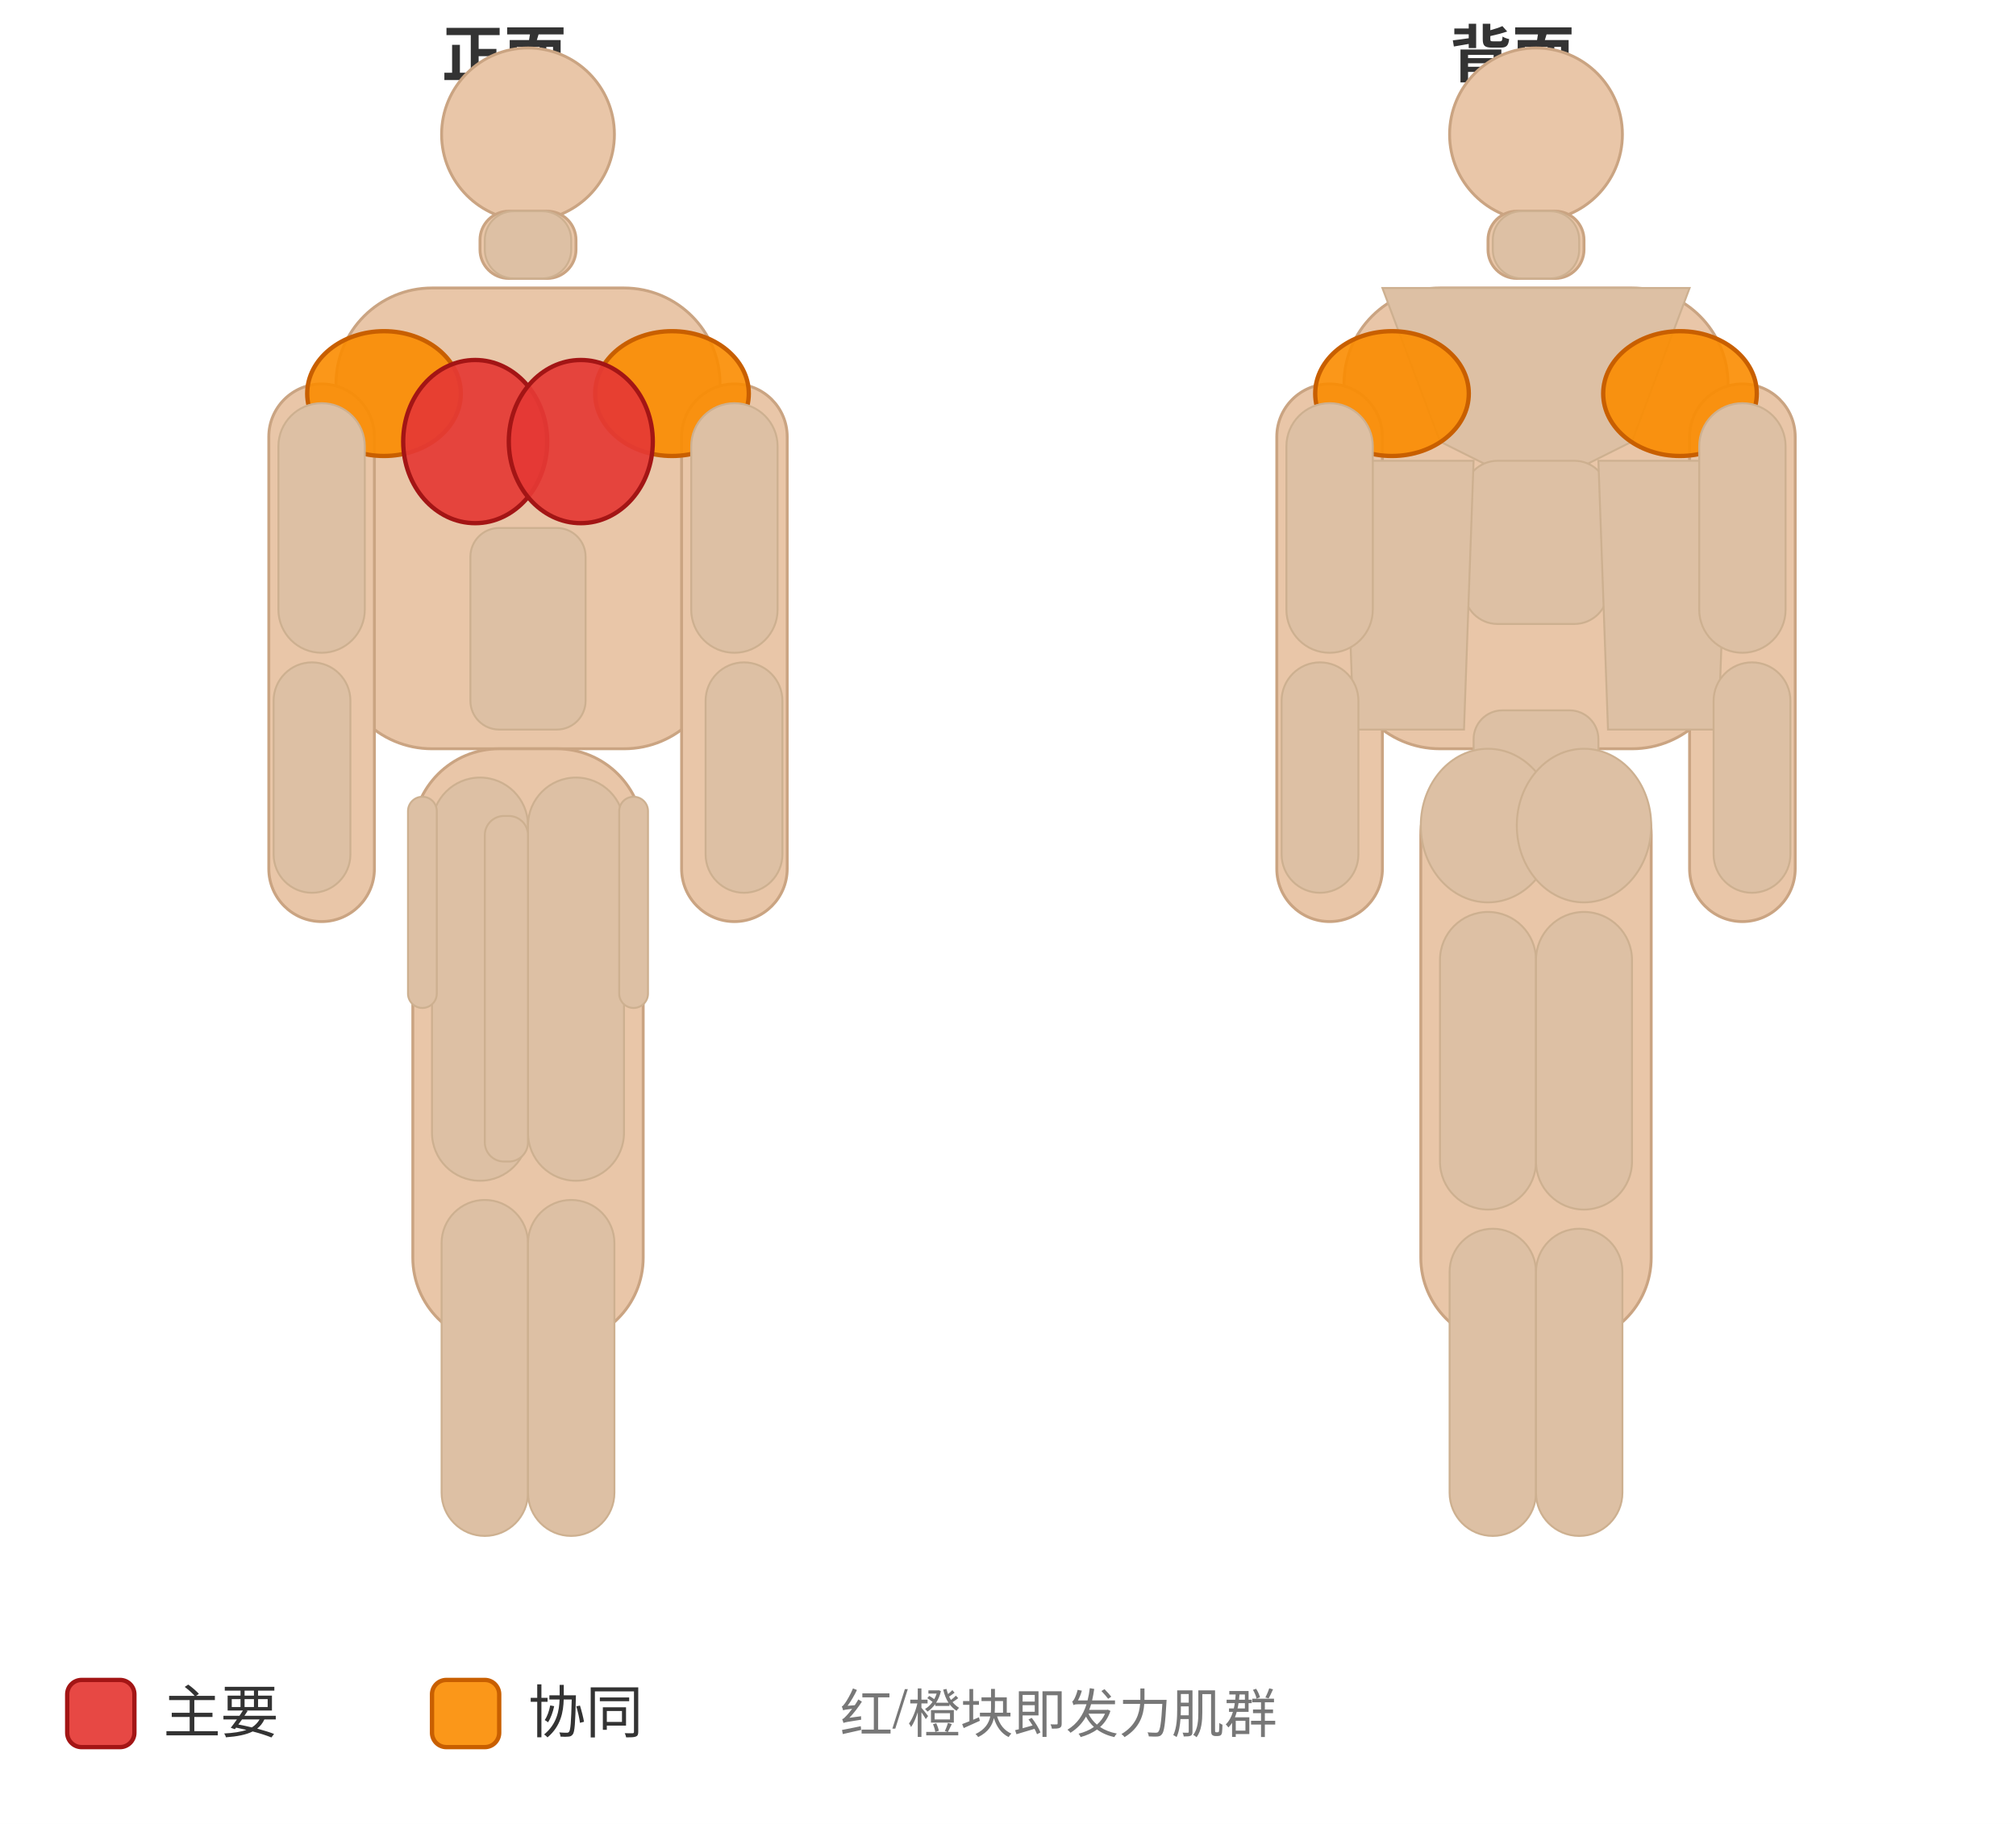
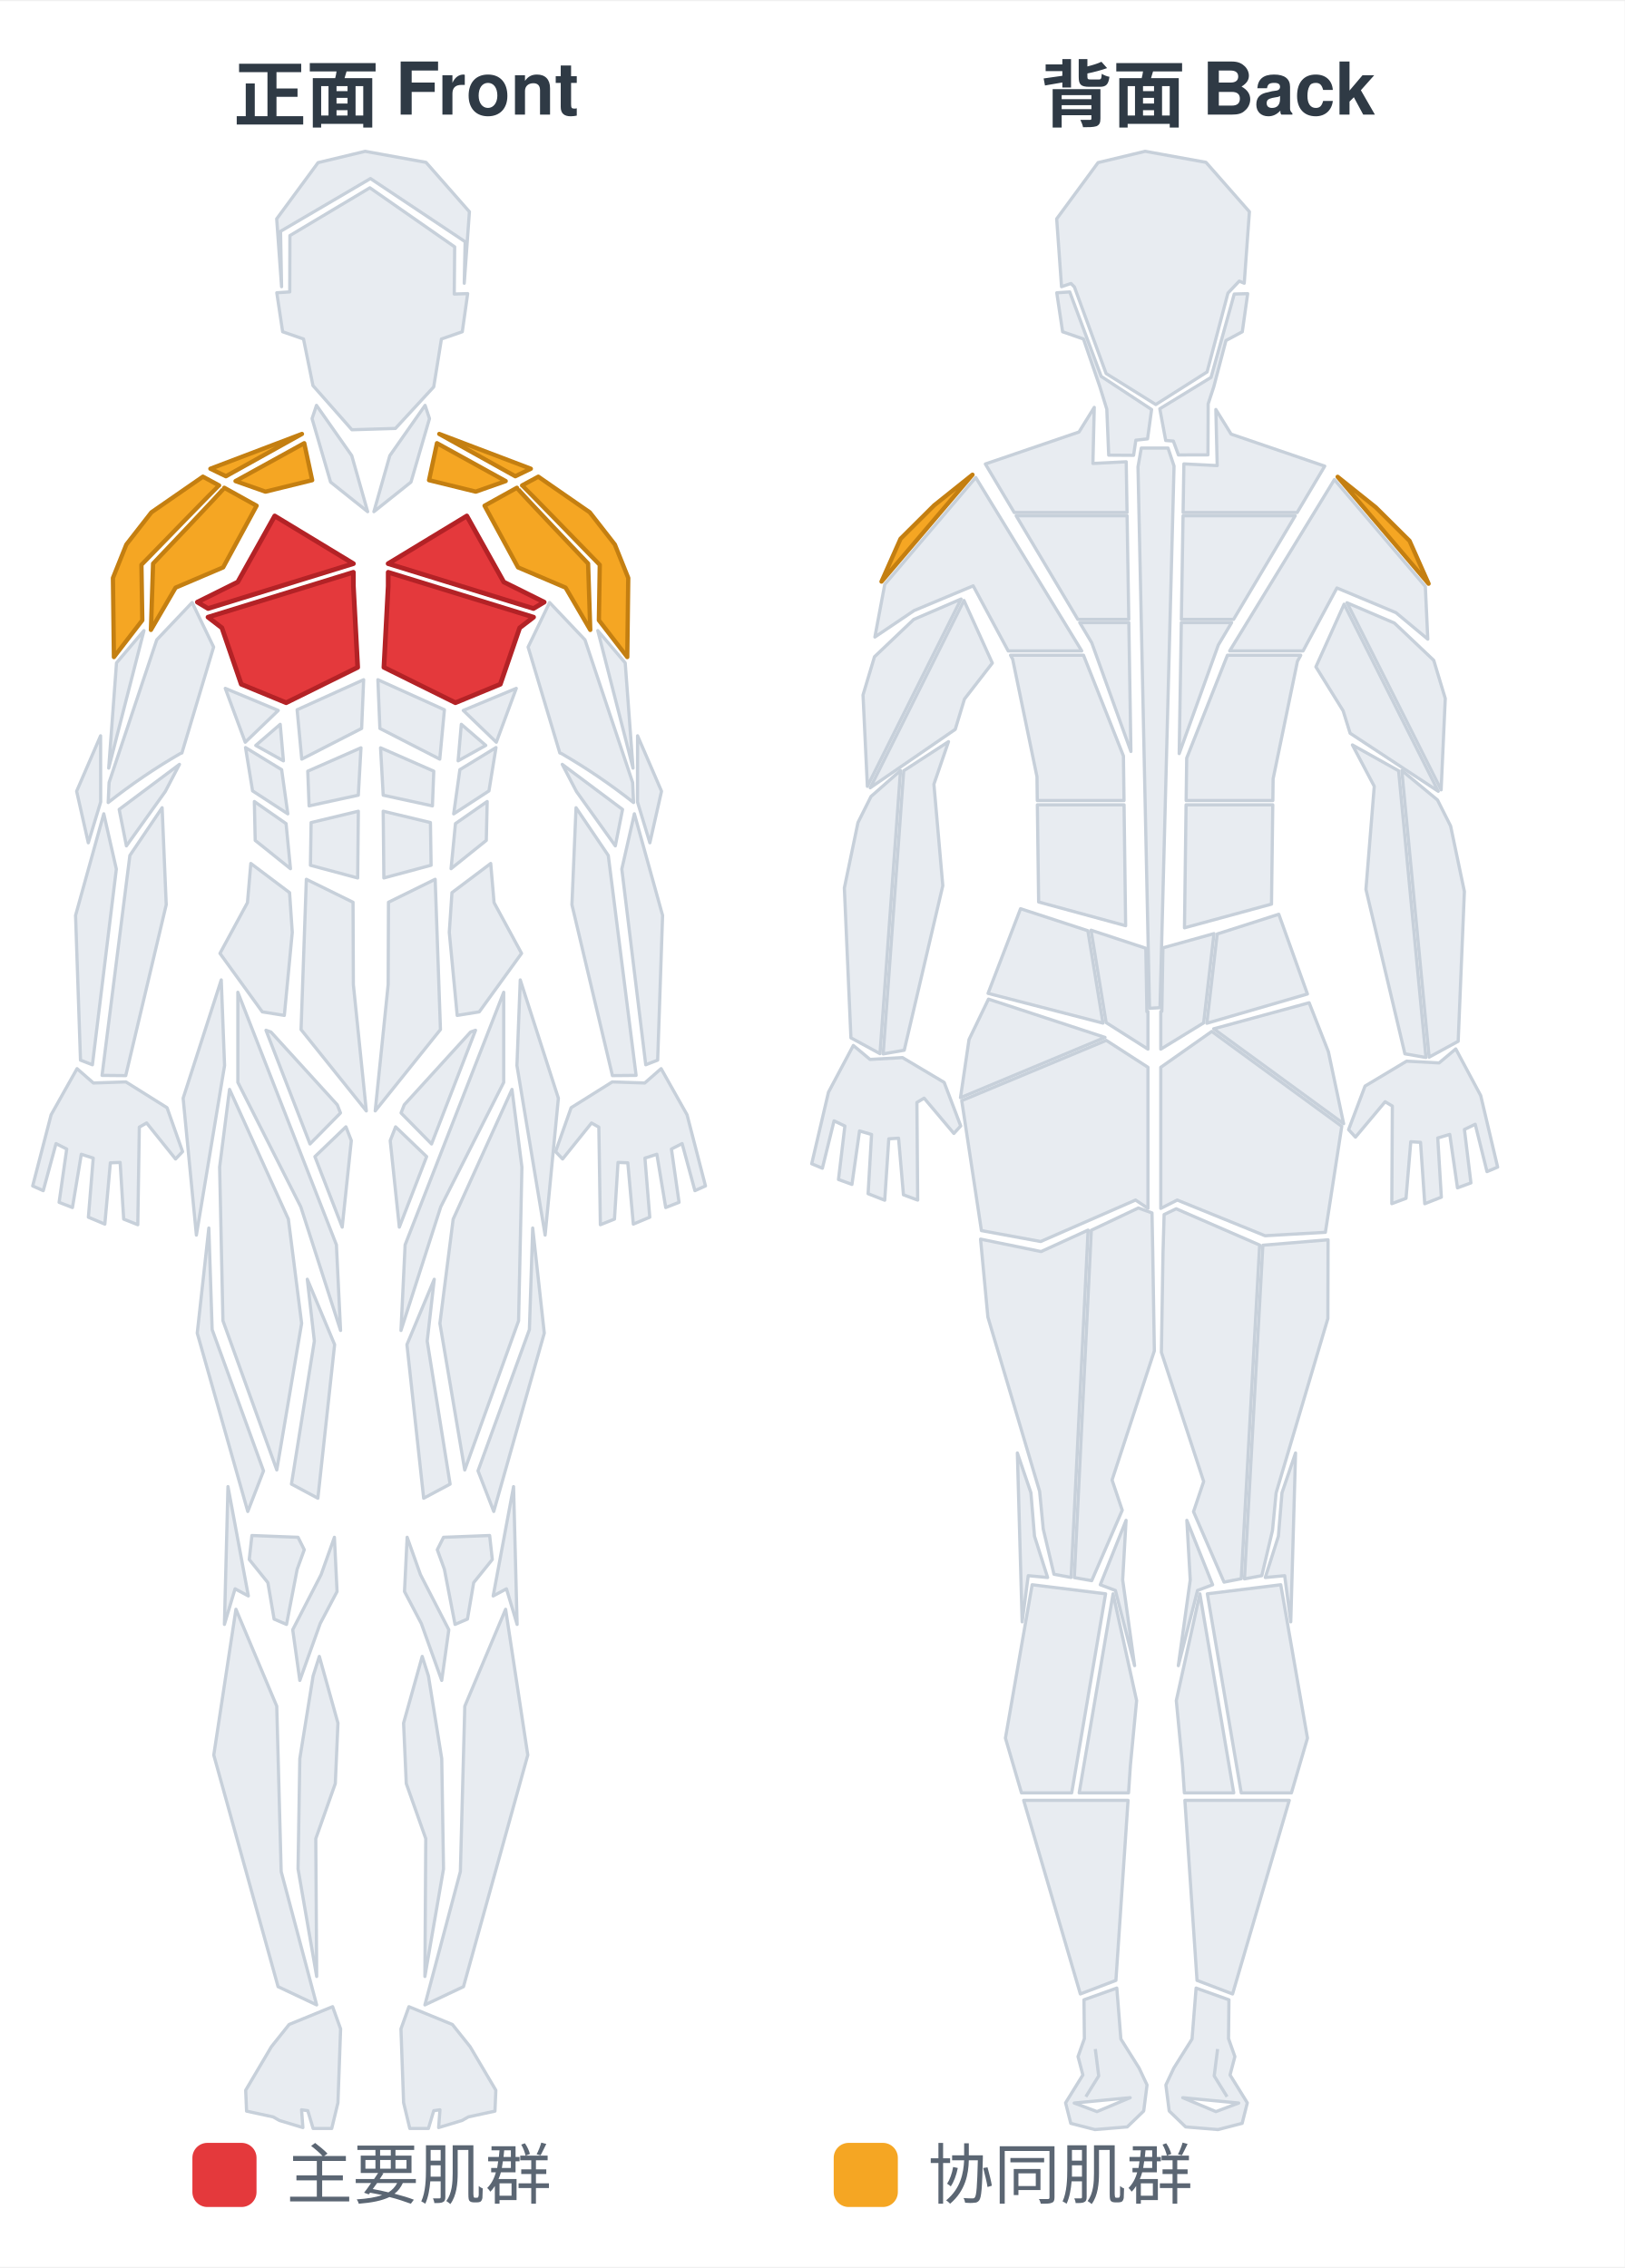
- <svg xmlns="http://www.w3.org/2000/svg" viewBox="0 0 420 380" width="420" height="380" font-family="-apple-system,Segoe UI,Helvetica,Arial,sans-serif">
-   <rect width="420" height="380" fill="#ffffff" />
-   <text x="105" y="16" font-size="13" font-weight="700" text-anchor="middle" fill="#333">正面</text>
-   <text x="315" y="16" font-size="13" font-weight="700" text-anchor="middle" fill="#333">背面</text>
-   <g transform="translate(10,0)">
-     <circle fill="#e9c6a8" stroke="#caa482" stroke-width="0.6" cx="100" cy="28" r="18" />
-     <rect fill="#e9c6a8" stroke="#caa482" stroke-width="0.6" x="90" y="44" width="20" height="14" rx="6" />
-     <rect fill="#e9c6a8" stroke="#caa482" stroke-width="0.6" x="60" y="60" width="80" height="96" rx="20" />
-     <rect fill="#e9c6a8" stroke="#caa482" stroke-width="0.6" x="46" y="80" width="22" height="112" rx="11" />
-     <rect fill="#e9c6a8" stroke="#caa482" stroke-width="0.6" x="132" y="80" width="22" height="112" rx="11" />
-     <rect fill="#e9c6a8" stroke="#caa482" stroke-width="0.6" x="76" y="156" width="48" height="124" rx="18" />
-     <rect fill="#ddc0a4" stroke="#cdb090" stroke-width="0.4" x="91" y="44" width="18" height="14" rx="6" />
-     <ellipse fill="#fb8c00" fill-opacity="0.9" stroke="#c85f00" stroke-width="0.9" cx="70" cy="82" rx="16" ry="13" />
-     <ellipse fill="#fb8c00" fill-opacity="0.9" stroke="#c85f00" stroke-width="0.9" cx="130" cy="82" rx="16" ry="13" />
-     <ellipse fill="#e53935" fill-opacity="0.92" stroke="#a31515" stroke-width="0.9" cx="89" cy="92" rx="15" ry="17" />
-     <ellipse fill="#e53935" fill-opacity="0.92" stroke="#a31515" stroke-width="0.9" cx="111" cy="92" rx="15" ry="17" />
-     <rect fill="#ddc0a4" stroke="#cdb090" stroke-width="0.4" x="48" y="84" width="18" height="52" rx="9" />
-     <rect fill="#ddc0a4" stroke="#cdb090" stroke-width="0.4" x="134" y="84" width="18" height="52" rx="9" />
-     <rect fill="#ddc0a4" stroke="#cdb090" stroke-width="0.4" x="47" y="138" width="16" height="48" rx="8" />
-     <rect fill="#ddc0a4" stroke="#cdb090" stroke-width="0.4" x="137" y="138" width="16" height="48" rx="8" />
-     <rect fill="#ddc0a4" stroke="#cdb090" stroke-width="0.4" x="88" y="110" width="24" height="42" rx="6" />
-     <rect fill="#ddc0a4" stroke="#cdb090" stroke-width="0.4" x="80" y="162" width="20" height="84" rx="10" />
-     <rect fill="#ddc0a4" stroke="#cdb090" stroke-width="0.4" x="100" y="162" width="20" height="84" rx="10" />
-     <rect fill="#ddc0a4" stroke="#cdb090" stroke-width="0.4" x="91" y="170" width="9" height="72" rx="4" />
-     <rect fill="#ddc0a4" stroke="#cdb090" stroke-width="0.4" x="75" y="166" width="6" height="44" rx="3" />
-     <rect fill="#ddc0a4" stroke="#cdb090" stroke-width="0.4" x="119" y="166" width="6" height="44" rx="3" />
-     <rect fill="#ddc0a4" stroke="#cdb090" stroke-width="0.4" x="82" y="250" width="18" height="70" rx="9" />
-     <rect fill="#ddc0a4" stroke="#cdb090" stroke-width="0.4" x="100" y="250" width="18" height="70" rx="9" />
+ <svg xmlns="http://www.w3.org/2000/svg" viewBox="0 0 76 106" width="260" height="363" role="img" font-family="-apple-system,BlinkMacSystemFont,Segoe UI,Helvetica,Arial,sans-serif">
+   <rect width="76" height="106" fill="#ffffff" />
+   <text x="19" y="5.6" font-size="3.4" font-weight="600" text-anchor="middle" fill="#2f3a45">正面 Front</text>
+   <text x="56.5" y="5.6" font-size="3.4" font-weight="600" text-anchor="middle" fill="#2f3a45">背面 Back</text>
+   <g transform="translate(1.5,7)">
+     <path d="m 11.672,6.359 -0.048,-2.591 4.206,-2.468 4.428,2.954 -0.041,1.944 0.242,-3.345 -2.031,-2.311 -2.845,-0.516 -2.204,0.529 -1.936,2.631 z" fill="#e8ecf1" stroke="#c7d0da" stroke-width="0.15" stroke-linejoin="round" />
+     <path d="m 19.749,6.703 0.02,-2.207 -3.967,-2.764 -3.741,2.236 -0.006,2.635 -0.607,0.04 0.274,1.824 0.976,0.339 0.442,2.18 1.822,2.066 2.035,-0.061 1.792,-1.944 0.36,-2.241 0.976,-0.339 0.252,-1.784 z" fill="#e8ecf1" stroke="#c7d0da" stroke-width="0.15" stroke-linejoin="round" />
+     <path d="m 13.305,11.911 1.65,2.352 0.744,2.622 -1.735,-1.384 -0.866,-2.971 z" fill="#e8ecf1" stroke="#c7d0da" stroke-width="0.15" stroke-linejoin="round" />
+     <path d="m 18.385,11.911 -1.65,2.352 -0.745,2.622 1.735,-1.384 0.866,-2.971 z" fill="#e8ecf1" stroke="#c7d0da" stroke-width="0.15" stroke-linejoin="round" />
+     <path d="m 19.048,13.248 3.557,1.979 0.727,-0.351 z m -0.107,0.433 -0.371,1.731 2.185,0.536 1.401,-0.494 z" fill="#f5a623" stroke="#c47f11" stroke-width="0.2" stroke-linejoin="round" />
+     <path d="m 22.922,15.657 0.758,-0.41 2.408,1.668 1.174,1.507 0.627,1.563 -0.046,3.702 -1.328,-1.722 0.041,-2.594 -0.488,-0.5 c 0,0 -3.098,-3.191 -3.144,-3.214 z m -0.241,0.109 c -0.001,0.052 3.33,3.547 3.33,3.547 l 0.101,3.104 -1.154,-1.978 -2.225,-0.948 -1.566,-2.885 z" fill="#f5a623" stroke="#c47f11" stroke-width="0.2" stroke-linejoin="round" />
+     <path d="m 12.625,13.248 -3.557,1.979 -0.727,-0.351 z m 0.107,0.433 0.371,1.731 -2.185,0.536 -1.401,-0.494 z" fill="#f5a623" stroke="#c47f11" stroke-width="0.2" stroke-linejoin="round" />
+     <path d="m 8.75,15.657 -0.758,-0.41 -2.408,1.668 -1.174,1.507 -0.627,1.563 0.046,3.702 1.328,-1.722 -0.041,-2.594 0.488,-0.5 c 0,0 3.098,-3.191 3.144,-3.214 z m 0.241,0.109 c 0.002,0.052 -3.33,3.547 -3.33,3.547 l -0.101,3.104 1.154,-1.978 2.225,-0.948 1.566,-2.885 z" fill="#f5a623" stroke="#c47f11" stroke-width="0.2" stroke-linejoin="round" />
+     <path d="m 27.622,30.815 -0.338,1.705 -1.819,-2.544 -0.663,-1.269 z m -2.853,-2.61 c -0.026,-0.014 -0.054,-0.025 -0.082,-0.032 l -1.483,-4.955 1.005,-2.084 1.655,1.745 2.23,6.677 0.042,0.937 c -1.065,-0.842 -2.19,-1.607 -3.364,-2.288 z m 1.694,-5.757 1.649,6.434 -0.365,-4.923 z" fill="#e8ecf1" stroke="#c7d0da" stroke-width="0.15" stroke-linejoin="round" />
+     <path d="m 26.955,32.969 1.301,10.289 -1.108,0.01 -1.894,-7.996 0.192,-4.537 z m 1.22,-1.95 -0.587,2.586 1.119,9.156 0.558,-0.217 0.23,-6.77 z" fill="#e8ecf1" stroke="#c7d0da" stroke-width="0.15" stroke-linejoin="round" />
+     <path d="m 4.075,30.815 0.338,1.705 1.819,-2.544 0.663,-1.269 z m 2.853,-2.61 c 0.026,-0.014 0.054,-0.025 0.082,-0.032 l 1.483,-4.955 -1.005,-2.084 -1.655,1.745 -2.23,6.677 -0.042,0.937 c 1.065,-0.842 2.19,-1.607 3.364,-2.288 z m -1.694,-5.757 -1.649,6.434 0.365,-4.923 z" fill="#e8ecf1" stroke="#c7d0da" stroke-width="0.15" stroke-linejoin="round" />
+     <path d="m 4.575,32.969 -1.301,10.289 1.108,0.01 1.894,-7.996 -0.192,-4.537 z m -1.22,-1.95 0.587,2.586 -1.119,9.156 -0.558,-0.217 -0.23,-6.77 z" fill="#e8ecf1" stroke="#c7d0da" stroke-width="0.15" stroke-linejoin="round" />
+     <path d="m 20.337,17.085 1.729,3.091 1.890,0.94 -0.5,0.3 -6.8, -2.1 z" fill="#e4393c" stroke="#b32226" stroke-width="0.22" stroke-linejoin="round" />
+     <path d="m 16.66,19.72 6.8,2.1 -0.65,0.5 -0.906,2.638 -2.1,0.865 -3.345,-1.655 0.2,-3.8 z" fill="#e4393c" stroke="#b32226" stroke-width="0.22" stroke-linejoin="round" />
+     <path d="m 11.351,17.085 -1.729,3.091 -1.890,0.94 0.5,0.3 6.8,-2.1 z" fill="#e4393c" stroke="#b32226" stroke-width="0.22" stroke-linejoin="round" />
+     <path d="m 15.03,19.72 -6.8,2.1 0.65,0.5 0.906,2.638 2.1,0.865 3.346,-1.655 -0.2,-3.8 z" fill="#e4393c" stroke="#b32226" stroke-width="0.22" stroke-linejoin="round" />
+     <path d="m 19.642,34.708 1.813,-1.365 0.157,1.833 1.286,2.373 -1.98,2.737 -1.031,0.166 -0.37,-3.888 z" fill="#e8ecf1" stroke="#c7d0da" stroke-width="0.15" stroke-linejoin="round" />
+     <path d="M 19.289,26.152 l -3.112 -1.406 0.094 2.28 2.801 1.436 z M 21.224,27.820 l -1.294 0.721 0.15 -1.709 z M 20.171,26.183 l 2.48 -1.032 -0.934 2.521 z M 21.702,27.921 l -1.69 1.034 -0.289 2.068 1.65 -1.075 z" fill="#e8ecf1" stroke="#c7d0da" stroke-width="0.15" stroke-linejoin="round" />
+     <path d="M 18.791,29.025 l -0.062 1.624 -2.303 -0.5 -0.124 -2.217 z M 18.635,31.429 l 0.031 1.998 -2.21 0.594 -0.031 -3.123 z M 21.290,30.444 l -1.484 1.034 -0.206 2.109 1.649 -1.324 z" fill="#e8ecf1" stroke="#c7d0da" stroke-width="0.15" stroke-linejoin="round" />
+     <path d="m 12.046,34.708 -1.813,-1.365 -0.157,1.833 -1.286,2.374 1.98,2.736 1.031,0.166 0.371,-3.887 z" fill="#e8ecf1" stroke="#c7d0da" stroke-width="0.15" stroke-linejoin="round" />
+     <path d="m 15.636,44.92 -0.606,-5.912 -0.015,-3.849 -2.185,-1.075 -0.247,7.03 z" fill="#e8ecf1" stroke="#c7d0da" stroke-width="0.15" stroke-linejoin="round" />
+     <path d="m 16.052,44.919 0.606,-5.912 0.015,-3.849 2.184,-1.075 0.247,7.03 z" fill="#e8ecf1" stroke="#c7d0da" stroke-width="0.15" stroke-linejoin="round" />
+     <path d="m 12.399,26.152 3.112,-1.406 -0.094,2.28 -2.801,1.436 z m -1.935,1.669 1.294,0.721 -0.15,-1.709 z m 1.053,-1.637 -2.479,-1.033 0.934,2.521 z m -1.532,1.737 1.69,1.034 0.289,2.067 -1.649,-1.075 z" fill="#e8ecf1" stroke="#c7d0da" stroke-width="0.15" stroke-linejoin="round" />
+     <path d="M 12.897,29.025 l 0.062 1.624 2.303 -0.5 0.124 -2.217 z M 13.053,31.430 l -0.031 1.998 2.21 0.594 0.031 -3.123 z M 10.398,30.445 l 1.484 1.034 0.206 2.109 -1.65 -1.324 z" fill="#e8ecf1" stroke="#c7d0da" stroke-width="0.15" stroke-linejoin="round" />
+     <path d="m 14.404,45.04 0.022,-0.028 -0.149,-0.379 -3.102,-3.404 -0.233,-0.083 2.059,5.32 z m -1.173,2.018 1.277,3.299 0.426,-4.049 -0.252,-0.643 z" fill="#e8ecf1" stroke="#c7d0da" stroke-width="0.15" stroke-linejoin="round" />
+     <path d="m 17.284,45.04 -0.022,-0.028 0.149,-0.379 3.102,-3.404 0.232,-0.083 -2.058,5.32 z m 1.173,2.018 -1.277,3.299 -0.426,-4.048 0.252,-0.643 z" fill="#e8ecf1" stroke="#c7d0da" stroke-width="0.15" stroke-linejoin="round" />
+     <path d="m 23.419,50.399 -0.155,4.751 -2.403,6.609 0.736,1.9 2.364,-8.344 z m -0.582,-11.608 -0.155,4.007 1.318,7.932 0.62,-6.403 z m -0.387,5.123 -2.752,6.073 -0.62,4.874 1.162,6.858 2.519,-6.981 0.155,-7.188 z" fill="#e8ecf1" stroke="#c7d0da" stroke-width="0.15" stroke-linejoin="round" />
+     <path d="m 22.063,39.37 v 4.214 l -2.946,5.825 -1.86,5.783 0.194,-4.007 z m -3.249,13.426 -0.065,0.155 -1.213,2.902 0.783,7.188 1.236,-0.661 -1.071,-6.693 z" fill="#e8ecf1" stroke="#c7d0da" stroke-width="0.15" stroke-linejoin="round" />
+     <path d="m 17.256,87.868 0.124,3.452 0.29,1.206 h 0.871 l 0.249,-0.832 0.291,-0.042 -0.062,0.832 1.099,-0.333 0.291,-0.166 1.244,-0.27 0.042,-0.977 -1.203,-2.037 -0.83,-1.04 -2.033,-0.832 z" fill="#e8ecf1" stroke="#c7d0da" stroke-width="0.15" stroke-linejoin="round" />
+     <path d="m 18.251,70.441 0.291,0.915 0.622,3.868 0.083,5.157 -0.871,5.033 0.041,-6.447 -0.912,-2.578 -0.126,-2.828 z m 1.992,2.329 -0.208,7.736 -1.659,6.239 1.805,-0.853 3.008,-10.836 -1.037,-6.821 z" fill="#e8ecf1" stroke="#c7d0da" stroke-width="0.15" stroke-linejoin="round" />
+     <path d="m 21.405,64.784 0.124,1.123 -0.871,1.082 -0.291,1.706 -0.581,0.249 -0.498,-2.579 -0.332,-0.915 0.291,-0.582 z m -3.859,0.083 0.622,1.747 1.327,2.579 -0.332,2.371 -0.954,-2.662 -0.787,-1.497 z m 4.978,-2.37 -0.954,5.116 0.622,-0.333 0.498,1.664 z" fill="#e8ecf1" stroke="#c7d0da" stroke-width="0.15" stroke-linejoin="round" />
+     <path d="m 8.269,50.399 0.155,4.751 2.403,6.61 -0.736,1.9 -2.364,-8.344 z m 0.581,-11.608 0.155,4.007 -1.318,7.932 -0.62,-6.403 z m 0.388,5.122 2.752,6.072 0.62,4.874 -1.162,6.858 -2.519,-6.982 -0.155,-7.188 z" fill="#e8ecf1" stroke="#c7d0da" stroke-width="0.15" stroke-linejoin="round" />
+     <path d="m 9.626,39.369 v 4.214 l 2.945,5.825 1.86,5.783 -0.194,-4.007 z m 3.249,13.426 0.065,0.155 1.213,2.902 -0.783,7.188 -1.236,-0.661 1.071,-6.693 z" fill="#e8ecf1" stroke="#c7d0da" stroke-width="0.15" stroke-linejoin="round" />
+     <path d="m 14.433,87.868 -0.124,3.452 -0.291,1.206 h -0.871 l -0.249,-0.832 -0.291,-0.042 0.062,0.832 -1.099,-0.333 -0.291,-0.166 -1.245,-0.27 -0.041,-0.977 1.203,-2.038 0.83,-1.04 2.033,-0.832 z" fill="#e8ecf1" stroke="#c7d0da" stroke-width="0.15" stroke-linejoin="round" />
+     <path d="m 13.438,70.441 -0.291,0.915 -0.622,3.868 -0.083,5.157 0.872,5.033 -0.042,-6.447 0.913,-2.578 0.124,-2.828 z m -1.992,2.329 0.207,7.736 1.66,6.239 -1.805,-0.853 -3.008,-10.836 1.037,-6.821 z" fill="#e8ecf1" stroke="#c7d0da" stroke-width="0.15" stroke-linejoin="round" />
+     <path d="m 10.284,64.784 -0.124,1.123 0.871,1.082 0.291,1.706 0.581,0.249 0.498,-2.579 0.332,-0.915 -0.291,-0.582 z m 3.859,0.083 -0.622,1.747 -1.328,2.579 0.332,2.371 0.954,-2.662 0.788,-1.496 z m -4.979,-2.371 0.954,5.116 -0.622,-0.333 -0.498,1.664 z" fill="#e8ecf1" stroke="#c7d0da" stroke-width="0.15" stroke-linejoin="round" />
+     <path d="m 3.205,27.37 0.005,3.094 -0.58,1.912 -0.545,-2.412 z" fill="#e8ecf1" stroke="#c7d0da" stroke-width="0.15" stroke-linejoin="round" />
+     <path d="m 4.39,43.563 -1.52,0.051 -0.766,-0.671 -1.213,2.158 -0.862,3.329 0.494,0.221 0.598,-2.202 0.5,0.254 -0.356,2.494 0.624,0.243 0.414,-2.492 0.558,0.179 -0.226,2.766 0.769,0.323 0.258,-2.868 0.458,-0.018 0.166,2.652 0.66,0.263 0.071,-4.566 0.342,-0.194 1.353,1.684 0.328,-0.344 -0.726,-2.055 z" fill="#e8ecf1" stroke="#c7d0da" stroke-width="0.15" stroke-linejoin="round" />
+     <path d="m 28.325,27.37 -0.005,3.094 0.58,1.912 0.545,-2.412 z" fill="#e8ecf1" stroke="#c7d0da" stroke-width="0.15" stroke-linejoin="round" />
+     <path d="m 27.14,43.563 1.52,0.051 0.766,-0.671 1.213,2.158 0.862,3.329 -0.494,0.221 -0.598,-2.202 -0.5,0.254 0.356,2.494 -0.624,0.243 -0.414,-2.492 -0.558,0.179 0.226,2.766 -0.769,0.323 -0.258,-2.868 -0.458,-0.018 -0.166,2.652 -0.66,0.263 -0.071,-4.566 -0.342,-0.194 -1.353,1.684 -0.328,-0.344 0.726,-2.055 z" fill="#e8ecf1" stroke="#c7d0da" stroke-width="0.15" stroke-linejoin="round" />
+     <path d="m 48.157,6.359 0.442,-0.15 0.161,0.164 1.482,4.048 2.324,1.451 2.4,-1.524 0.976,-3.69 0.528,-0.559 0.234,0.098 0.242,-3.345 -2.031,-2.311 -2.845,-0.516 -2.204,0.529 -1.936,2.631 z" fill="#e8ecf1" stroke="#c7d0da" stroke-width="0.15" stroke-linejoin="round" />
+     <path d="m 52.37,12.105 -2.358,-1.55 -1.471,-3.951 -0.607,0.04 0.274,1.824 0.976,0.339 0.761,2.216 0.33,1.068 0.089,2.149 1.164,0.008 0.106,-0.708 0.547,-0.061 z m 1.018,1.476 0.238,0.65 1.381,-0.004 0.01,-2.388 0.26,-0.791 0.572,-2.17 0.764,-0.41 0.252,-1.784 -0.629,0.019 -1.085,3.9 -2.397,1.467 0.277,1.485 z" fill="#e8ecf1" stroke="#c7d0da" stroke-width="0.15" stroke-linejoin="round" />
+     <path d="M 49.625,14.629 L 49.688,12.005 L 48.974,13.157 L 44.594,14.654 L 45.945,16.925 L 51.222,16.925 L 51.183,14.550 Z" fill="#e8ecf1" stroke="#c7d0da" stroke-width="0.15" stroke-linejoin="round" />
+     <path d="M 46.034,17.075 L 48.920,21.925 L 51.303,21.925 L 51.224,17.075 Z" fill="#e8ecf1" stroke="#c7d0da" stroke-width="0.15" stroke-linejoin="round" />
+     <path d="M 49.009,22.075 L 49.572,23.022 L 51.403,28.104 L 51.305,22.075 Z" fill="#e8ecf1" stroke="#c7d0da" stroke-width="0.15" stroke-linejoin="round" />
+     <path d="M 55.439,14.729 L 55.376,12.104 L 56.090,13.256 L 60.470,14.754 L 59.179,16.925 L 53.844,16.925 L 53.881,14.649 Z" fill="#e8ecf1" stroke="#c7d0da" stroke-width="0.15" stroke-linejoin="round" />
+     <path d="M 59.089,17.075 L 56.204,21.925 L 53.763,21.925 L 53.842,17.075 Z" fill="#e8ecf1" stroke="#c7d0da" stroke-width="0.15" stroke-linejoin="round" />
+     <path d="M 56.114,22.075 L 55.492,23.121 L 53.661,28.203 L 53.761,22.075 Z" fill="#e8ecf1" stroke="#c7d0da" stroke-width="0.15" stroke-linejoin="round" />
+     <path d="M 44.144,15.285 L 39.888,20.286 L 39.426,22.749 L 41.263,21.510 L 44.025,20.355 L 45.663,23.400 L 49.103,23.400 Z" fill="#e8ecf1" stroke="#c7d0da" stroke-width="0.15" stroke-linejoin="round" />
+     <path d="M 42.201,16.586 L 40.626,18.152 L 39.736,20.156 L 43.992,15.155 Z" fill="#f5a623" stroke="#c47f11" stroke-width="0.2" stroke-linejoin="round" />
+     <path d="M 45.771,23.600 L 45.872,23.789 L 47.009,29.286 L 47.023,30.400 L 51.080,30.400 L 51.053,28.314 L 49.185,23.600 Z" fill="#e8ecf1" stroke="#c7d0da" stroke-width="0.15" stroke-linejoin="round" />
+     <path d="M 47.026,30.600 L 47.086,35.145 L 51.156,36.255 L 51.082,30.600 Z" fill="#e8ecf1" stroke="#c7d0da" stroke-width="0.15" stroke-linejoin="round" />
+     <path d="M 62.863,16.686 L 64.438,18.251 L 65.328,20.255 L 61.073,15.254 Z" fill="#f5a623" stroke="#c47f11" stroke-width="0.2" stroke-linejoin="round" />
+     <path d="M 60.921,15.384 L 65.176,20.385 L 65.290,22.849 L 63.801,21.609 L 61.039,20.454 L 59.455,23.400 L 56.022,23.400 Z" fill="#e8ecf1" stroke="#c7d0da" stroke-width="0.15" stroke-linejoin="round" />
+     <path d="M 59.347,23.600 L 59.192,23.888 L 58.055,29.385 L 58.042,30.400 L 53.986,30.400 L 54.012,28.413 L 55.918,23.600 Z" fill="#e8ecf1" stroke="#c7d0da" stroke-width="0.15" stroke-linejoin="round" />
+     <path d="M 58.039,30.600 L 57.979,35.245 L 53.908,36.354 L 53.983,30.600 Z" fill="#e8ecf1" stroke="#c7d0da" stroke-width="0.15" stroke-linejoin="round" />
+     <path d="M 43.593,21.039 L 44.920,23.967 L 43.615,25.653 L 43.186,27.069 L 39.209,29.802 Z" fill="#e8ecf1" stroke="#c7d0da" stroke-width="0.15" stroke-linejoin="round" />
+     <path d="M 43.459,20.972 L 39.075,29.735 L 38.871,25.461 L 39.407,23.674 L 41.242,21.927 Z" fill="#e8ecf1" stroke="#c7d0da" stroke-width="0.15" stroke-linejoin="round" />
+     <path d="M 40.717,42.425 l -1.518,0.086 -0.782,-0.653 -1.162,2.186 -0.784,3.348 0.499,0.209 0.546,-2.216 0.506,0.242 -0.298,2.502 0.629,0.229 0.355,-2.501 0.562,0.165 -0.161,2.771 0.777,0.305 0.191,-2.873 0.457,-0.029 0.228,2.648 0.666,0.248 -0.036,-4.567 0.337,-0.202 1.392,1.651 0.32,-0.351 -0.774,-2.037 z" fill="#e8ecf1" stroke="#c7d0da" stroke-width="0.15" stroke-linejoin="round" />
+     <path d="M 40.775,29.006 L 42.870,27.644 L 42.187,29.635 L 42.603,34.383 L 40.799,42.081 L 39.814,42.253 Z" fill="#e8ecf1" stroke="#c7d0da" stroke-width="0.15" stroke-linejoin="round" />
+     <path d="M 39.665,42.242 L 38.305,41.501 L 37.998,34.491 L 38.635,31.429 L 39.245,30.209 L 40.625,28.994 Z" fill="#e8ecf1" stroke="#c7d0da" stroke-width="0.15" stroke-linejoin="round" />
+     <path d="M 61.376,21.213 L 60.056,24.145 L 61.330,26.199 L 61.657,27.251 L 65.780,29.966 Z" fill="#e8ecf1" stroke="#c7d0da" stroke-width="0.15" stroke-linejoin="round" />
+     <path d="M 61.510,21.146 L 65.914,29.899 L 66.108,25.624 L 65.568,23.839 L 63.729,22.096 Z" fill="#e8ecf1" stroke="#c7d0da" stroke-width="0.15" stroke-linejoin="round" />
+     <path d="M 64.301,42.592 l 1.518,0.083 0.78,-0.655 1.167,2.183 0.792,3.346 -0.498,0.211 -0.551,-2.215 -0.505,0.243 0.304,2.501 -0.629,0.23 -0.361,-2.5 -0.562,0.167 0.168,2.77 -0.776,0.306 -0.197,-2.872 -0.457,-0.028 -0.222,2.648 -0.665,0.249 0.025,-4.567 -0.337,-0.201 -1.388,1.655 -0.321,-0.35 0.77,-2.039 z" fill="#e8ecf1" stroke="#c7d0da" stroke-width="0.15" stroke-linejoin="round" />
+     <path d="M 65.204,42.420 L 63.925,29.007 L 61.764,27.798 L 62.786,29.733 L 62.397,34.555 L 64.219,42.248 Z" fill="#e8ecf1" stroke="#c7d0da" stroke-width="0.15" stroke-linejoin="round" />
+     <path d="M 64.075,28.993 L 65.353,42.405 L 66.712,41.663 L 67.002,34.653 L 66.358,31.591 L 65.745,30.373 Z" fill="#e8ecf1" stroke="#c7d0da" stroke-width="0.15" stroke-linejoin="round" />
+     <path d="m 51.734,14.789 0.539,25.331 0.49,-0.03 0.657,-25.339 -0.281,-0.842 -1.251,-4.9e-4 z" fill="#e8ecf1" stroke="#c7d0da" stroke-width="0.15" stroke-linejoin="round" />
+     <path d="M 52.100,37.310 L 49.537,36.465 L 50.244,40.788 L 52.200,42.030 L 52.200,40.270 L 52.150,40.280 Z" fill="#e8ecf1" stroke="#c7d0da" stroke-width="0.15" stroke-linejoin="round" />
+     <path d="M 49.389,36.490 L 46.240,35.460 L 44.720,39.420 L 50.096,40.812 Z" fill="#e8ecf1" stroke="#c7d0da" stroke-width="0.15" stroke-linejoin="round" />
+     <path d="M 52.800,42.030 L 52.800,40.270 L 52.850,40.260 L 52.900,37.290 L 55.289,36.625 L 54.805,40.801 Z" fill="#e8ecf1" stroke="#c7d0da" stroke-width="0.15" stroke-linejoin="round" />
+     <path d="M 55.439,36.643 L 55.980,36.470 L 58.320,35.720 L 59.660,39.450 L 54.955,40.819 Z" fill="#e8ecf1" stroke="#c7d0da" stroke-width="0.15" stroke-linejoin="round" />
+     <path d="M 50.191,41.481 L 44.740,39.690 L 43.830,41.580 L 43.431,44.301 Z" fill="#e8ecf1" stroke="#c7d0da" stroke-width="0.15" stroke-linejoin="round" />
+     <path d="M 50.249,41.619 L 43.489,44.439 L 44.410,50.520 L 47.180,51.030 L 51.620,49.090 L 52.200,49.480 L 52.200,42.880 Z" fill="#e8ecf1" stroke="#c7d0da" stroke-width="0.15" stroke-linejoin="round" />
+     <path d="M 55.274,41.079 L 61.354,45.519 L 60.640,42.150 L 59.740,39.860 Z" fill="#e8ecf1" stroke="#c7d0da" stroke-width="0.15" stroke-linejoin="round" />
+     <path d="M 55.186,41.201 L 52.800,42.880 L 52.800,49.480 L 53.570,49.090 L 57.680,50.760 L 60.500,50.600 L 61.266,45.641 Z" fill="#e8ecf1" stroke="#c7d0da" stroke-width="0.15" stroke-linejoin="round" />
+     <path d="m 51.176,64.074 -1.206,3.015 0.707,0.266 0.898,3.518 -0.558,-4.012 z m -5.085,-3.15 0.634,1.861 0.168,2.033 0.613,1.931 -0.906,-0.085 -0.285,2.16 z" fill="#e8ecf1" stroke="#c7d0da" stroke-width="0.15" stroke-linejoin="round" />
+     <path d="m 54.019,64.074 1.206,3.015 -0.707,0.266 -0.898,3.518 0.558,-4.012 z m 5.085,-3.15 -0.634,1.861 -0.168,2.033 -0.613,1.931 0.906,-0.085 0.285,2.16 z" fill="#e8ecf1" stroke="#c7d0da" stroke-width="0.15" stroke-linejoin="round" />
+     <path d="M 50.568,67.512 L 51.669,72.509 L 51.379,75.532 L 51.292,76.825 L 48.983,76.825 Z" fill="#e8ecf1" stroke="#c7d0da" stroke-width="0.15" stroke-linejoin="round" />
+     <path d="M 50.218,67.512 L 48.633,76.825 L 46.283,76.825 L 45.533,74.263 L 46.783,67.088 Z" fill="#e8ecf1" stroke="#c7d0da" stroke-width="0.15" stroke-linejoin="round" />
+     <path d="M 46.386,77.175 L 51.269,77.175 L 50.701,85.598 L 49.037,86.233 Z" fill="#e8ecf1" stroke="#c7d0da" stroke-width="0.15" stroke-linejoin="round" />
+     <path d="M 54.628,67.512 L 53.526,72.509 L 53.816,75.532 L 53.903,76.825 L 56.213,76.825 Z" fill="#e8ecf1" stroke="#c7d0da" stroke-width="0.15" stroke-linejoin="round" />
+     <path d="M 54.978,67.512 L 56.563,76.825 L 58.912,76.825 L 59.662,74.263 L 58.412,67.088 Z" fill="#e8ecf1" stroke="#c7d0da" stroke-width="0.15" stroke-linejoin="round" />
+     <path d="M 53.927,77.175 L 58.810,77.175 L 56.158,86.233 L 54.495,85.598 Z" fill="#e8ecf1" stroke="#c7d0da" stroke-width="0.15" stroke-linejoin="round" />
+     <path d="M 50.933,88.341 l 0.852,1.358 0.372,0.792 -0.156,1.218 -0.77,0.744 -1.512,0.125 -1.13,-0.292 -0.242,-0.959 0.808,-1.304 -0.226,-0.86 0.297,-0.842 -0.019,-1.815 1.536,-0.548 z m -1.196,0.468 0.159,1.258 -0.602,0.974 m -0.544,0.295 1.065,0.401 1.553,-0.651 z" fill="#e8ecf1" stroke="#c7d0da" stroke-width="0.15" stroke-linejoin="round" />
+     <path d="M 49.550,50.504 L 51.751,49.461 L 52.389,49.692 L 52.424,51.499 L 52.499,56.145 L 50.521,62.188 L 50.997,63.602 L 49.569,66.897 L 48.755,66.754 Z" fill="#e8ecf1" stroke="#c7d0da" stroke-width="0.15" stroke-linejoin="round" />
+     <path d="M 49.400,50.496 L 48.605,66.746 L 47.803,66.596 L 47.302,64.480 L 47.133,62.723 L 44.712,54.565 L 44.369,50.918 L 47.200,51.500 Z" fill="#e8ecf1" stroke="#c7d0da" stroke-width="0.15" stroke-linejoin="round" />
+     <path d="M 54.262,88.341 l -0.852,1.358 -0.372,0.792 0.156,1.218 0.77,0.744 1.512,0.125 1.13,-0.292 0.242,-0.959 -0.808,-1.304 0.226,-0.86 -0.297,-0.842 0.019,-1.815 -1.536,-0.548 z m 1.196,0.468 -0.159,1.258 0.602,0.974 m 0.544,0.295 -1.065,0.401 -1.553,-0.651 z" fill="#e8ecf1" stroke="#c7d0da" stroke-width="0.15" stroke-linejoin="round" />
+     <path d="M 57.425,51.196 L 56.565,66.806 L 55.759,66.965 L 54.331,63.670 L 54.807,62.256 L 52.829,56.213 L 52.904,51.567 L 52.956,49.769 L 53.520,49.498 Z" fill="#e8ecf1" stroke="#c7d0da" stroke-width="0.15" stroke-linejoin="round" />
+     <path d="M 57.575,51.204 L 60.625,50.950 L 60.616,54.633 L 58.195,62.791 L 58.026,64.547 L 57.525,66.663 L 56.715,66.814 Z" fill="#e8ecf1" stroke="#c7d0da" stroke-width="0.15" stroke-linejoin="round" />
  </g>
-   <g transform="translate(220,0)">
-     <circle fill="#e9c6a8" stroke="#caa482" stroke-width="0.6" cx="100" cy="28" r="18" />
-     <rect fill="#e9c6a8" stroke="#caa482" stroke-width="0.6" x="90" y="44" width="20" height="14" rx="6" />
-     <rect fill="#e9c6a8" stroke="#caa482" stroke-width="0.6" x="60" y="60" width="80" height="96" rx="20" />
-     <rect fill="#e9c6a8" stroke="#caa482" stroke-width="0.6" x="46" y="80" width="22" height="112" rx="11" />
-     <rect fill="#e9c6a8" stroke="#caa482" stroke-width="0.6" x="132" y="80" width="22" height="112" rx="11" />
-     <rect fill="#e9c6a8" stroke="#caa482" stroke-width="0.6" x="76" y="156" width="48" height="124" rx="18" />
-     <rect fill="#ddc0a4" stroke="#cdb090" stroke-width="0.4" x="91" y="44" width="18" height="14" rx="6" />
-     <polygon fill="#ddc0a4" stroke="#cdb090" stroke-width="0.4" points="68,60 132,60 120,92 100,102 80,92" />
-     <ellipse fill="#fb8c00" fill-opacity="0.9" stroke="#c85f00" stroke-width="0.9" cx="70" cy="82" rx="16" ry="13" />
-     <ellipse fill="#fb8c00" fill-opacity="0.9" stroke="#c85f00" stroke-width="0.9" cx="130" cy="82" rx="16" ry="13" />
-     <rect fill="#ddc0a4" stroke="#cdb090" stroke-width="0.4" x="85" y="96" width="30" height="34" rx="7" />
-     <polygon fill="#ddc0a4" stroke="#cdb090" stroke-width="0.4" points="60,96 87,96 85,152 62,152" />
-     <polygon fill="#ddc0a4" stroke="#cdb090" stroke-width="0.4" points="113,96 140,96 138,152 115,152" />
-     <rect fill="#ddc0a4" stroke="#cdb090" stroke-width="0.4" x="87" y="148" width="26" height="18" rx="6" />
-     <rect fill="#ddc0a4" stroke="#cdb090" stroke-width="0.4" x="48" y="84" width="18" height="52" rx="9" />
-     <rect fill="#ddc0a4" stroke="#cdb090" stroke-width="0.4" x="134" y="84" width="18" height="52" rx="9" />
-     <rect fill="#ddc0a4" stroke="#cdb090" stroke-width="0.4" x="47" y="138" width="16" height="48" rx="8" />
-     <rect fill="#ddc0a4" stroke="#cdb090" stroke-width="0.4" x="137" y="138" width="16" height="48" rx="8" />
-     <ellipse fill="#ddc0a4" stroke="#cdb090" stroke-width="0.4" cx="90" cy="172" rx="14" ry="16" />
-     <ellipse fill="#ddc0a4" stroke="#cdb090" stroke-width="0.4" cx="110" cy="172" rx="14" ry="16" />
-     <rect fill="#ddc0a4" stroke="#cdb090" stroke-width="0.4" x="80" y="190" width="20" height="62" rx="10" />
-     <rect fill="#ddc0a4" stroke="#cdb090" stroke-width="0.4" x="100" y="190" width="20" height="62" rx="10" />
-     <rect fill="#ddc0a4" stroke="#cdb090" stroke-width="0.4" x="82" y="256" width="18" height="64" rx="9" />
-     <rect fill="#ddc0a4" stroke="#cdb090" stroke-width="0.4" x="100" y="256" width="18" height="64" rx="9" />
-   </g>
-   <rect x="14" y="350" width="14" height="14" rx="3" fill="#e53935" fill-opacity="0.92" stroke="#a31515" stroke-width="0.9" />
-   <text x="34" y="361" font-size="12" fill="#333">主要</text>
-   <rect x="90" y="350" width="14" height="14" rx="3" fill="#fb8c00" fill-opacity="0.9" stroke="#c85f00" stroke-width="0.9" />
-   <text x="110" y="361" font-size="12" fill="#333">协同</text>
-   <text x="175" y="361" font-size="11" fill="#777">红/橙块即发力肌群</text>
+   <rect x="9" y="100.2" width="3" height="3" rx="0.7" fill="#e4393c" />
+   <text x="13.4" y="102.8" font-size="3.1" fill="#5b6673">主要肌群</text>
+   <rect x="39" y="100.2" width="3" height="3" rx="0.7" fill="#f5a623" />
+   <text x="43.4" y="102.8" font-size="3.1" fill="#5b6673">协同肌群</text>
</svg>
